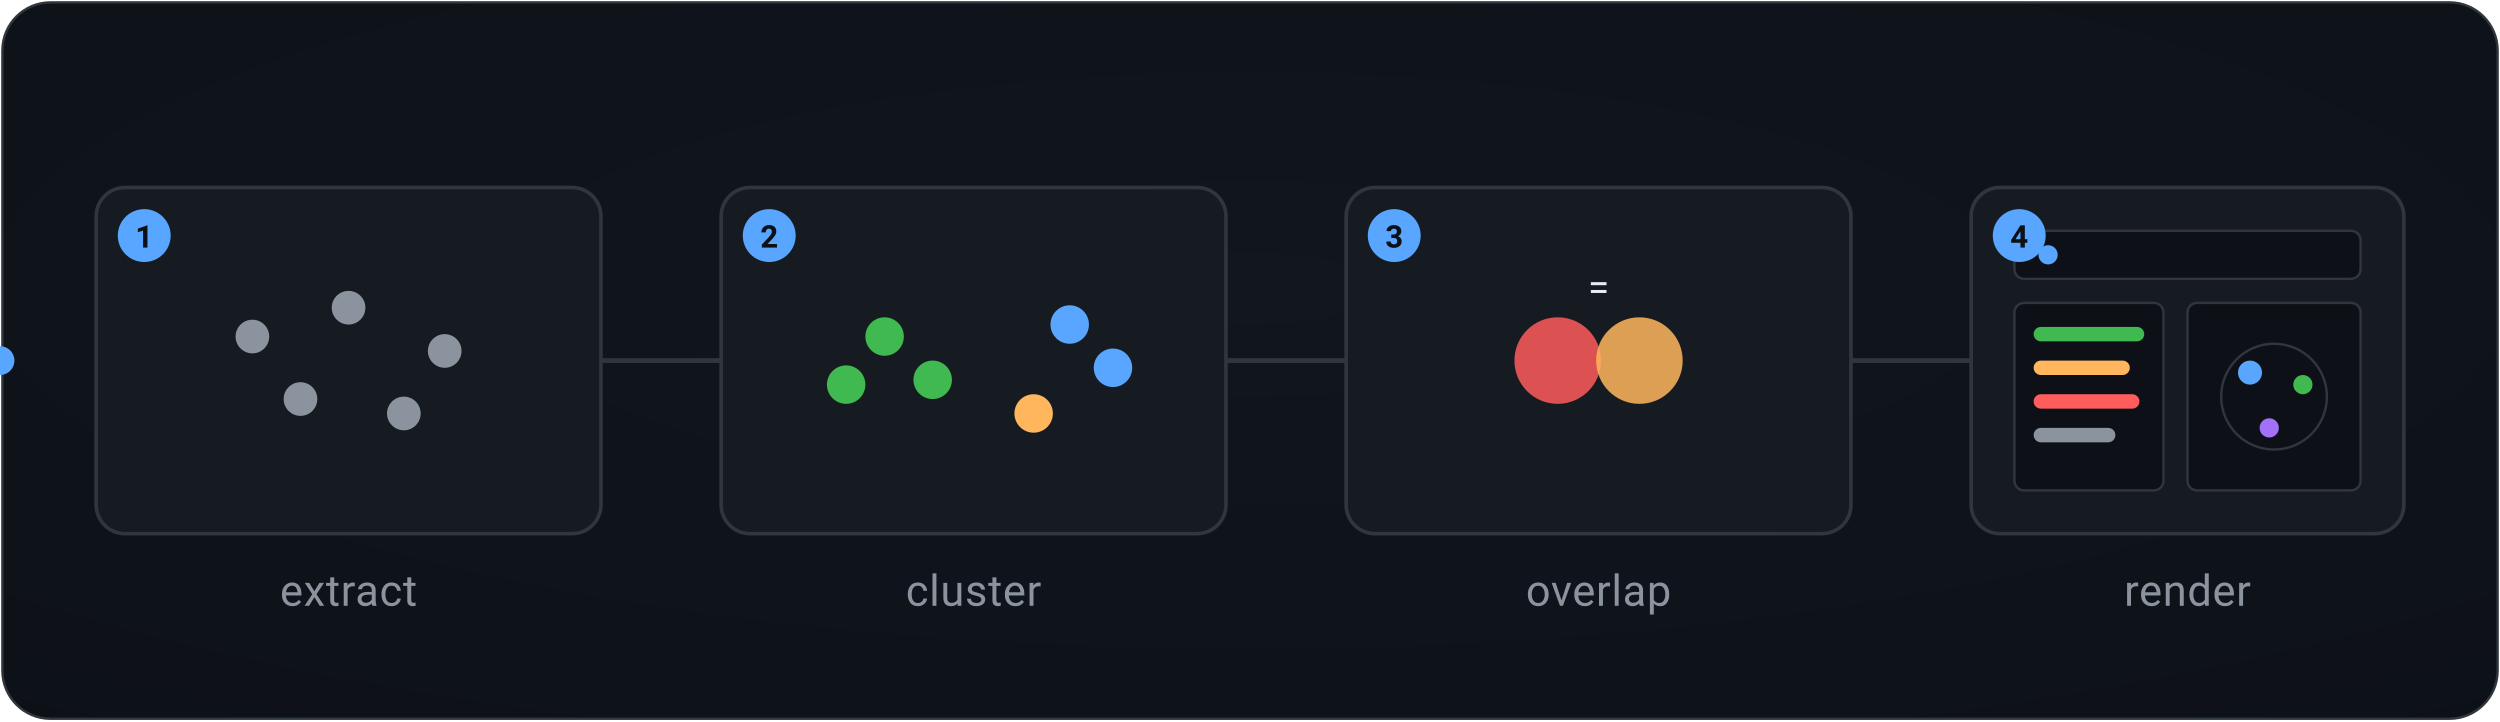
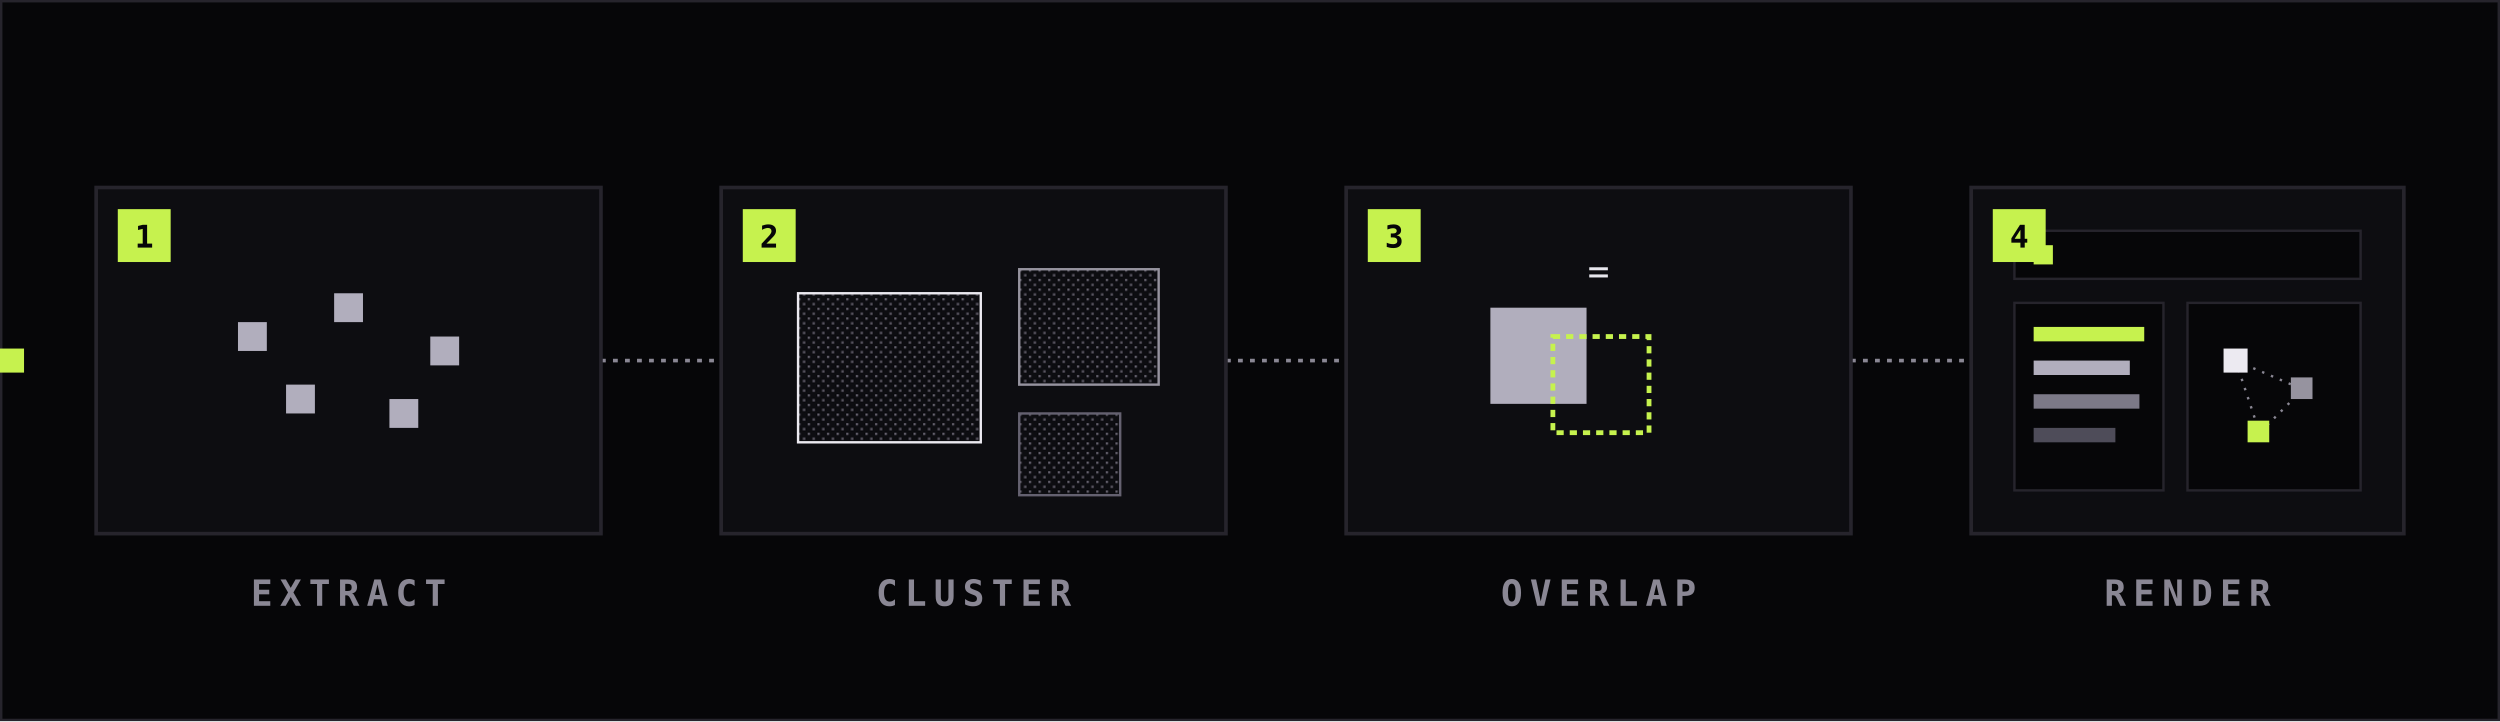
- <svg xmlns="http://www.w3.org/2000/svg" viewBox="0 0 1040 300" width="1040" height="300" font-family="ui-sans-serif,system-ui,'Segoe UI',Roboto,Arial,sans-serif">
+ <svg xmlns="http://www.w3.org/2000/svg" viewBox="0 0 1040 300" width="1040" height="300" font-family="ui-monospace,SFMono-Regular,'SF Mono',Menlo,Consolas,monospace">
  <defs>
-     <radialGradient id="bgD" cx="50%" cy="40%" r="80%">
-       <stop offset="0" stop-color="#11161f" />
-       <stop offset="1" stop-color="#0d1117" />
-     </radialGradient>
+     <pattern id="dith" width="4" height="4" patternUnits="userSpaceOnUse">
+       <rect width="4" height="4" fill="#0D0D11" />
+       <rect x="0" y="0" width="1" height="1" fill="#57545F" />
+       <rect x="2" y="2" width="1" height="1" fill="#57545F" />
+     </pattern>
    <style>
-       .box{fill:#161b22;stroke:#30363d;stroke-width:1.5}
-       .glow{fill:none;stroke:#58a6ff;stroke-width:2.5;opacity:0;rx:14}
-       .lbl{fill:#8b949e;font-size:18px;letter-spacing:.3px;text-anchor:middle}
-       .num{fill:#0d1117;font-size:13px;font-weight:700;text-anchor:middle}
+       .box{fill:#0D0D11;stroke:#26242C;stroke-width:1.5}
+       .glow{fill:none;stroke:#C6F24E;stroke-width:2;opacity:0}
+       .lbl{fill:#8A8794;font-size:15px;font-weight:700;letter-spacing:3px;text-anchor:middle}
+       .num{fill:#060608;font-size:13px;font-weight:700;text-anchor:middle}
      @keyframes glow{0%{opacity:0}5%{opacity:1}19%{opacity:1}26%{opacity:0}100%{opacity:0}}
      @keyframes lift{0%{opacity:.55}5%{opacity:1}26%{opacity:.55}100%{opacity:.55}}
      .g1{animation:glow 6s linear infinite}.g2{animation:glow 6s linear infinite 1.5s}
      .g3{animation:glow 6s linear infinite 3s}.g4{animation:glow 6s linear infinite 4.5s}
      .l1{animation:lift 6s linear infinite}.l2{animation:lift 6s linear infinite 1.5s}
      .l3{animation:lift 6s linear infinite 3s}.l4{animation:lift 6s linear infinite 4.5s}
    </style>
  </defs>
-   <rect x="1" y="1" width="1038" height="298" rx="20" fill="url(#bgD)" stroke="#30363d" />
-   <g stroke="#30363d" stroke-width="2">
+   <rect x="0.5" y="0.5" width="1039" height="299" fill="#060608" stroke="#26242C" />
+   <g stroke="#8A8794" stroke-width="1.5" stroke-dasharray="2 3">
    <line x1="250" y1="150" x2="300" y2="150" />
    <line x1="510" y1="150" x2="560" y2="150" />
    <line x1="770" y1="150" x2="820" y2="150" />
  </g>
  <g class="l1">
-     <rect class="box" x="40" y="78" width="210" height="144" rx="12" />
-     <g>
-       <circle cx="105" cy="140" r="7" fill="#8b949e" />
-       <circle cx="145" cy="128" r="7" fill="#8b949e" />
-       <circle cx="185" cy="146" r="7" fill="#8b949e" />
-       <circle cx="125" cy="166" r="7" fill="#8b949e" />
-       <circle cx="168" cy="172" r="7" fill="#8b949e" />
+     <rect class="box" x="40" y="78" width="210" height="144" />
+     <g fill="#B1AEBD">
+       <rect x="99" y="134" width="12" height="12" />
+       <rect x="139" y="122" width="12" height="12" />
+       <rect x="179" y="140" width="12" height="12" />
+       <rect x="119" y="160" width="12" height="12" />
+       <rect x="162" y="166" width="12" height="12" />
    </g>
  </g>
-   <rect class="glow g1" x="38" y="76" width="214" height="148" rx="14" />
-   <circle cx="60" cy="98" r="11" fill="#58a6ff" />
+   <rect class="glow g1" x="36" y="74" width="218" height="152" />
+   <rect x="49" y="87" width="22" height="22" fill="#C6F24E" />
  <text class="num" x="60" y="103">1</text>
-   <text class="lbl" x="145" y="252">extract</text>
+   <text class="lbl" x="145" y="252">EXTRACT</text>
  <g class="l2">
-     <rect class="box" x="300" y="78" width="210" height="144" rx="12" />
-     <circle cx="368" cy="140" r="8" fill="#3fb950" />
-     <circle cx="388" cy="158" r="8" fill="#3fb950" />
-     <circle cx="352" cy="160" r="8" fill="#3fb950" />
-     <circle cx="445" cy="135" r="8" fill="#58a6ff" />
-     <circle cx="463" cy="153" r="8" fill="#58a6ff" />
-     <circle cx="430" cy="172" r="8" fill="#ffb65c" />
+     <rect class="box" x="300" y="78" width="210" height="144" />
+     <rect x="332" y="122" width="76" height="62" fill="url(#dith)" stroke="#ECEAF1" />
+     <rect x="424" y="112" width="58" height="48" fill="url(#dith)" stroke="#96939F" />
+     <rect x="424" y="172" width="42" height="34" fill="url(#dith)" stroke="#646170" />
  </g>
-   <rect class="glow g2" x="298" y="76" width="214" height="148" rx="14" />
-   <circle cx="320" cy="98" r="11" fill="#58a6ff" />
+   <rect class="glow g2" x="296" y="74" width="218" height="152" />
+   <rect x="309" y="87" width="22" height="22" fill="#C6F24E" />
  <text class="num" x="320" y="103">2</text>
-   <text class="lbl" x="405" y="252">cluster</text>
+   <text class="lbl" x="405" y="252">CLUSTER</text>
  <g class="l3">
-     <rect class="box" x="560" y="78" width="210" height="144" rx="12" />
-     <circle cx="648" cy="150" r="18" fill="#ff5c5c" opacity="0.85" />
-     <circle cx="682" cy="150" r="18" fill="#ffb65c" opacity="0.85" />
-     <text x="665" y="125" fill="#e6edf3" font-size="16" text-anchor="middle">=</text>
+     <rect class="box" x="560" y="78" width="210" height="144" />
+     <rect x="620" y="128" width="40" height="40" fill="#B1AEBD" />
+     <rect x="646" y="140" width="40" height="40" fill="none" stroke="#C6F24E" stroke-width="2" stroke-dasharray="3 2.5" />
+     <text x="665" y="118" fill="#E8E7EE" font-size="15" text-anchor="middle">=</text>
  </g>
-   <rect class="glow g3" x="558" y="76" width="214" height="148" rx="14" />
-   <circle cx="580" cy="98" r="11" fill="#58a6ff" />
+   <rect class="glow g3" x="556" y="74" width="218" height="152" />
+   <rect x="569" y="87" width="22" height="22" fill="#C6F24E" />
  <text class="num" x="580" y="103">3</text>
-   <text class="lbl" x="665" y="252">overlap</text>
+   <text class="lbl" x="665" y="252">OVERLAP</text>
  <g class="l4">
-     <rect class="box" x="820" y="78" width="180" height="144" rx="12" />
-     <rect x="838" y="96" width="144" height="20" rx="4" fill="#0d1117" stroke="#30363d" />
-     <circle cx="852" cy="106" r="4" fill="#58a6ff" />
-     <rect x="838" y="126" width="62" height="78" rx="4" fill="#0d1117" stroke="#30363d" />
-     <rect x="846" y="136" width="46" height="6" rx="3" fill="#3fb950" />
-     <rect x="846" y="150" width="40" height="6" rx="3" fill="#ffb65c" />
-     <rect x="846" y="164" width="44" height="6" rx="3" fill="#ff5c5c" />
-     <rect x="846" y="178" width="34" height="6" rx="3" fill="#8b949e" />
-     <rect x="910" y="126" width="72" height="78" rx="4" fill="#0d1117" stroke="#30363d" />
-     <circle cx="946" cy="165" r="22" fill="none" stroke="#30363d" />
-     <circle cx="936" cy="155" r="5" fill="#58a6ff" />
-     <circle cx="958" cy="160" r="4" fill="#3fb950" />
-     <circle cx="944" cy="178" r="4" fill="#a371f7" />
+     <rect class="box" x="820" y="78" width="180" height="144" />
+     <rect x="838" y="96" width="144" height="20" fill="#060608" stroke="#26242C" />
+     <rect x="846" y="102" width="8" height="8" fill="#C6F24E" />
+     <rect x="838" y="126" width="62" height="78" fill="#060608" stroke="#26242C" />
+     <rect x="846" y="136" width="46" height="6" fill="#C6F24E" />
+     <rect x="846" y="150" width="40" height="6" fill="#B1AEBD" />
+     <rect x="846" y="164" width="44" height="6" fill="#7C7987" />
+     <rect x="846" y="178" width="34" height="6" fill="#4E4C59" />
+     <rect x="910" y="126" width="72" height="78" fill="#060608" stroke="#26242C" />
+     <g stroke="#8A8794" stroke-width="1" stroke-dasharray="1 3">
+       <line x1="930" y1="150" x2="958" y2="162" />
+       <line x1="930" y1="150" x2="940" y2="180" />
+       <line x1="958" y1="162" x2="940" y2="180" />
+     </g>
+     <rect x="925" y="145" width="10" height="10" fill="#ECEAF1" />
+     <rect x="953" y="157" width="9" height="9" fill="#96939F" />
+     <rect x="935" y="175" width="9" height="9" fill="#C6F24E" />
  </g>
-   <rect class="glow g4" x="818" y="76" width="184" height="148" rx="14" />
-   <circle cx="840" cy="98" r="11" fill="#58a6ff" />
+   <rect class="glow g4" x="816" y="74" width="188" height="152" />
+   <rect x="829" y="87" width="22" height="22" fill="#C6F24E" />
  <text class="num" x="840" y="103">4</text>
-   <text class="lbl" x="910" y="252">render</text>
-   <circle r="6" cy="150" fill="#58a6ff">
-     <animate attributeName="cx" values="40;1000" dur="6s" repeatCount="indefinite" />
+   <text class="lbl" x="910" y="252">RENDER</text>
+   <rect width="10" height="10" y="145" fill="#C6F24E">
+     <animate attributeName="x" values="40;995" dur="6s" repeatCount="indefinite" />
    <animate attributeName="opacity" values="0;1;1;1;0" keyTimes="0;0.04;0.5;0.96;1" dur="6s" repeatCount="indefinite" />
-   </circle>
+   </rect>
</svg>
